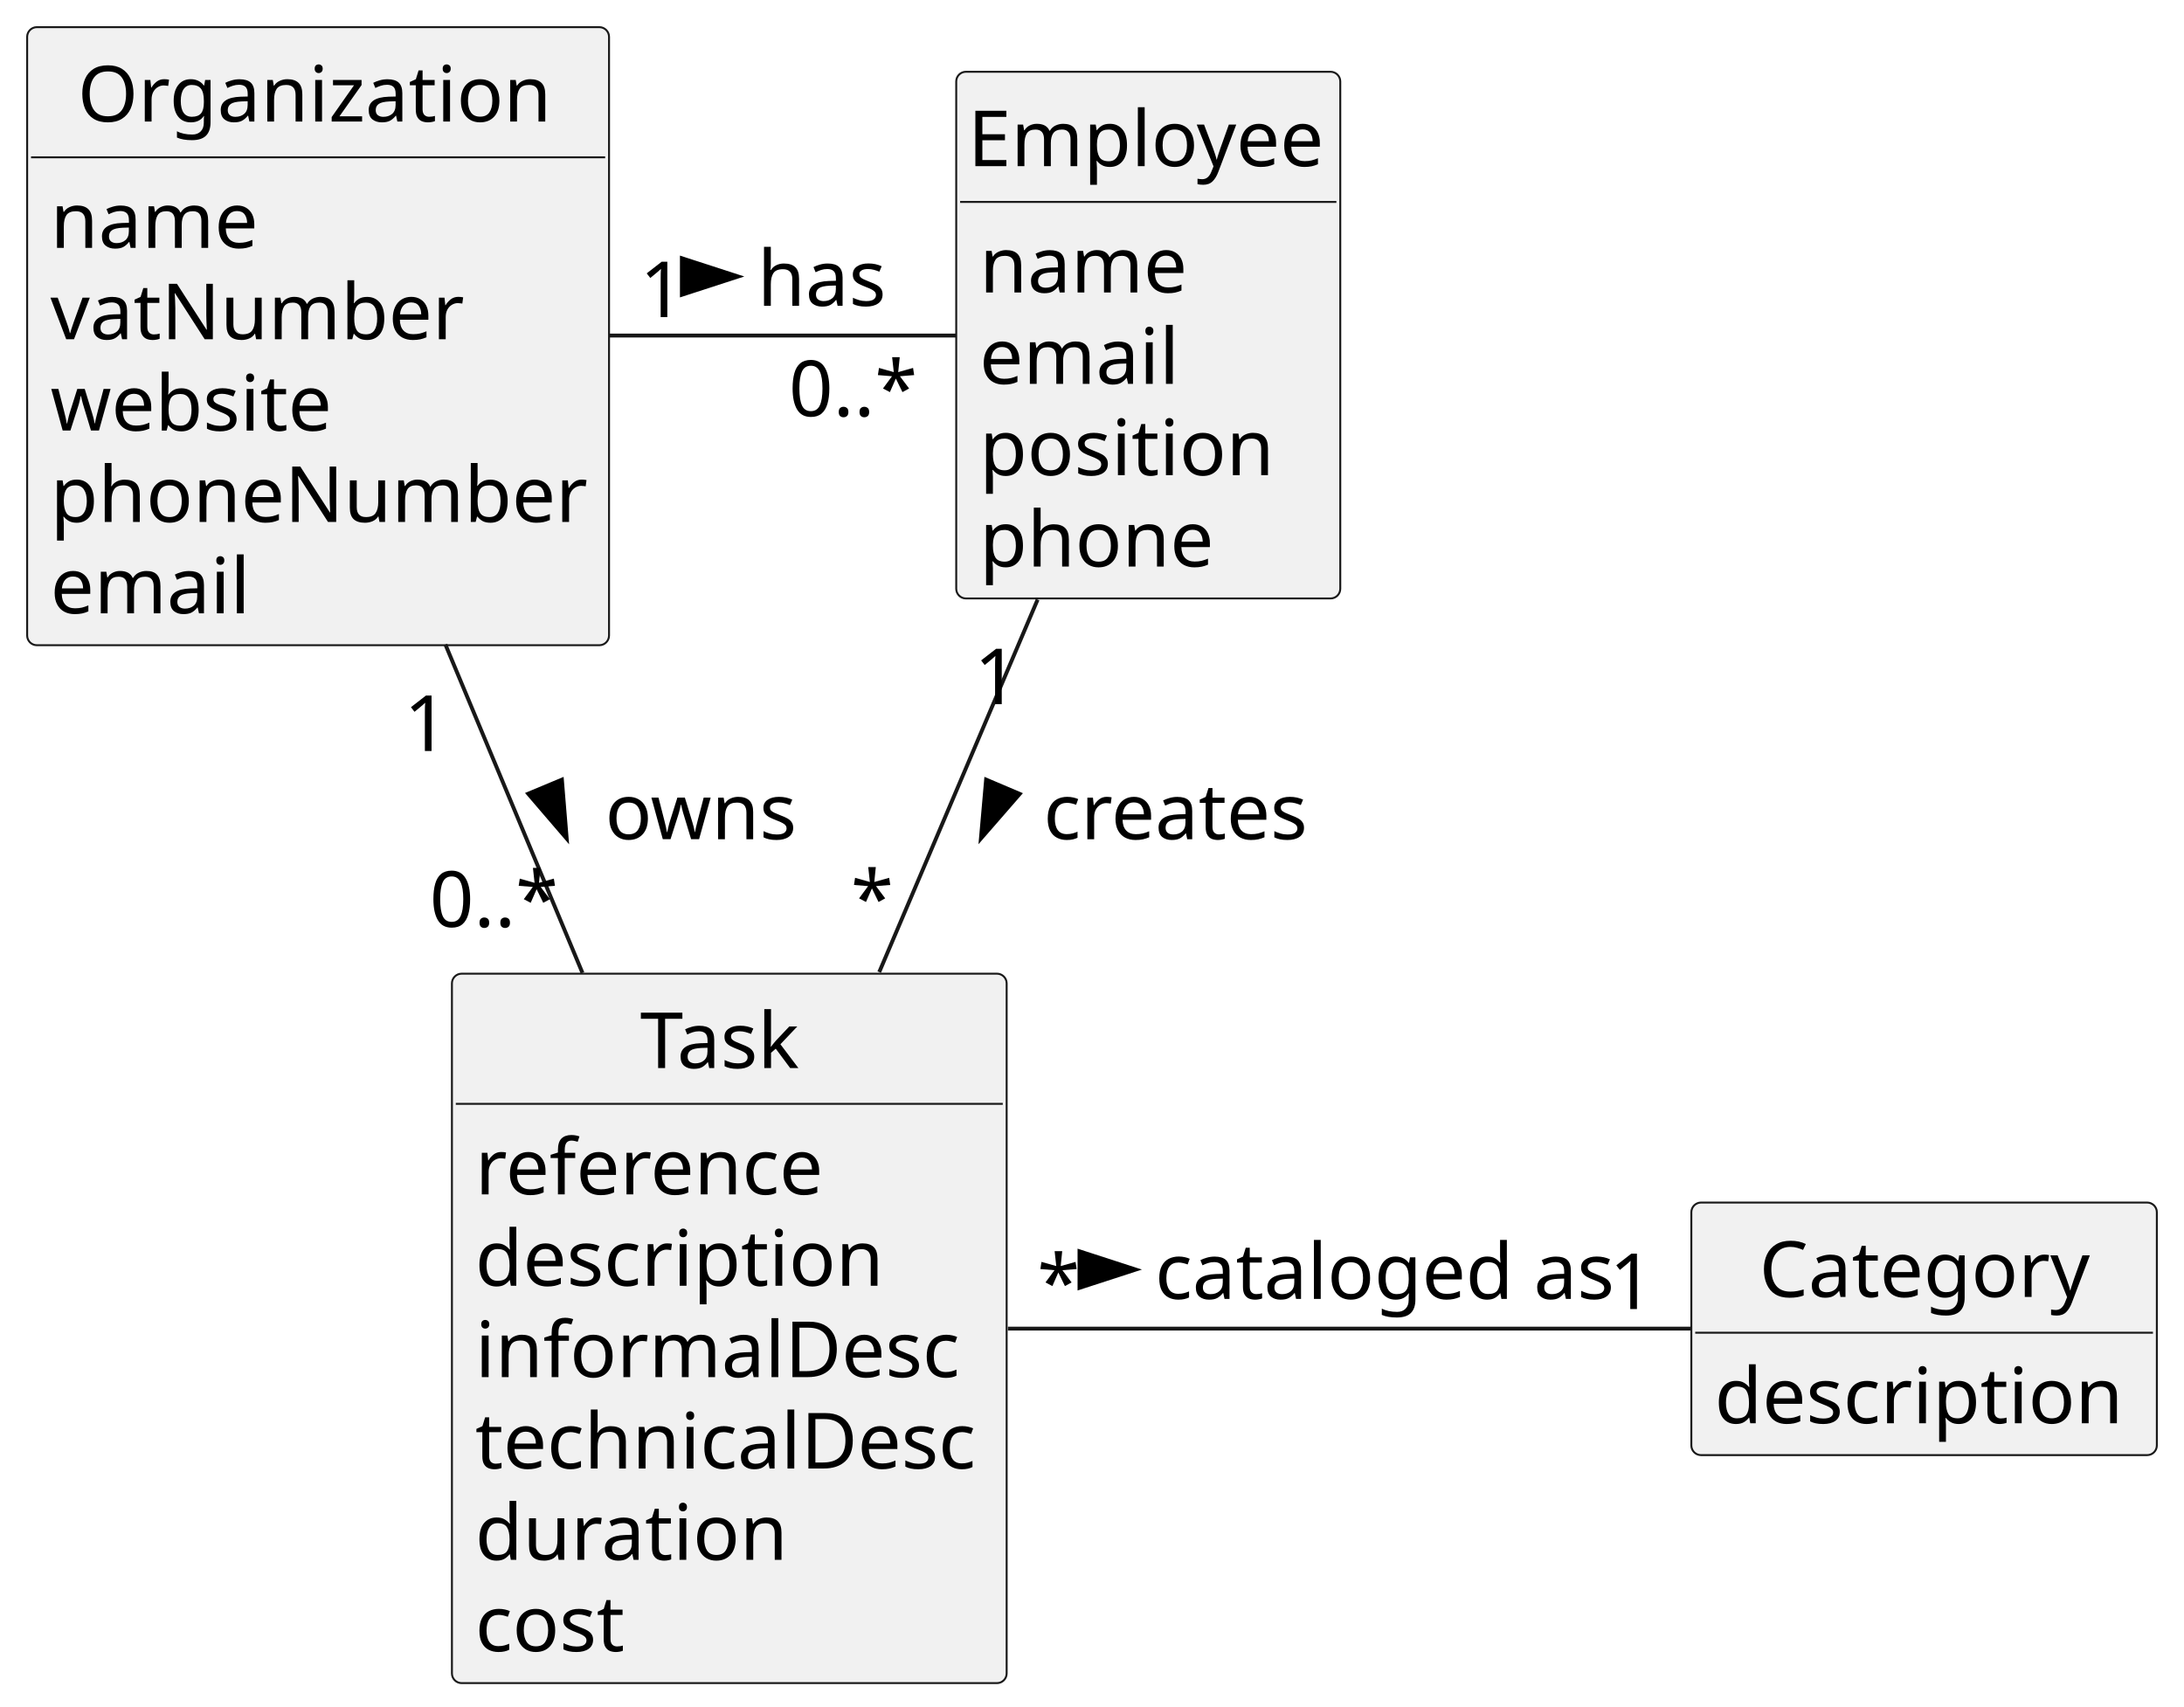
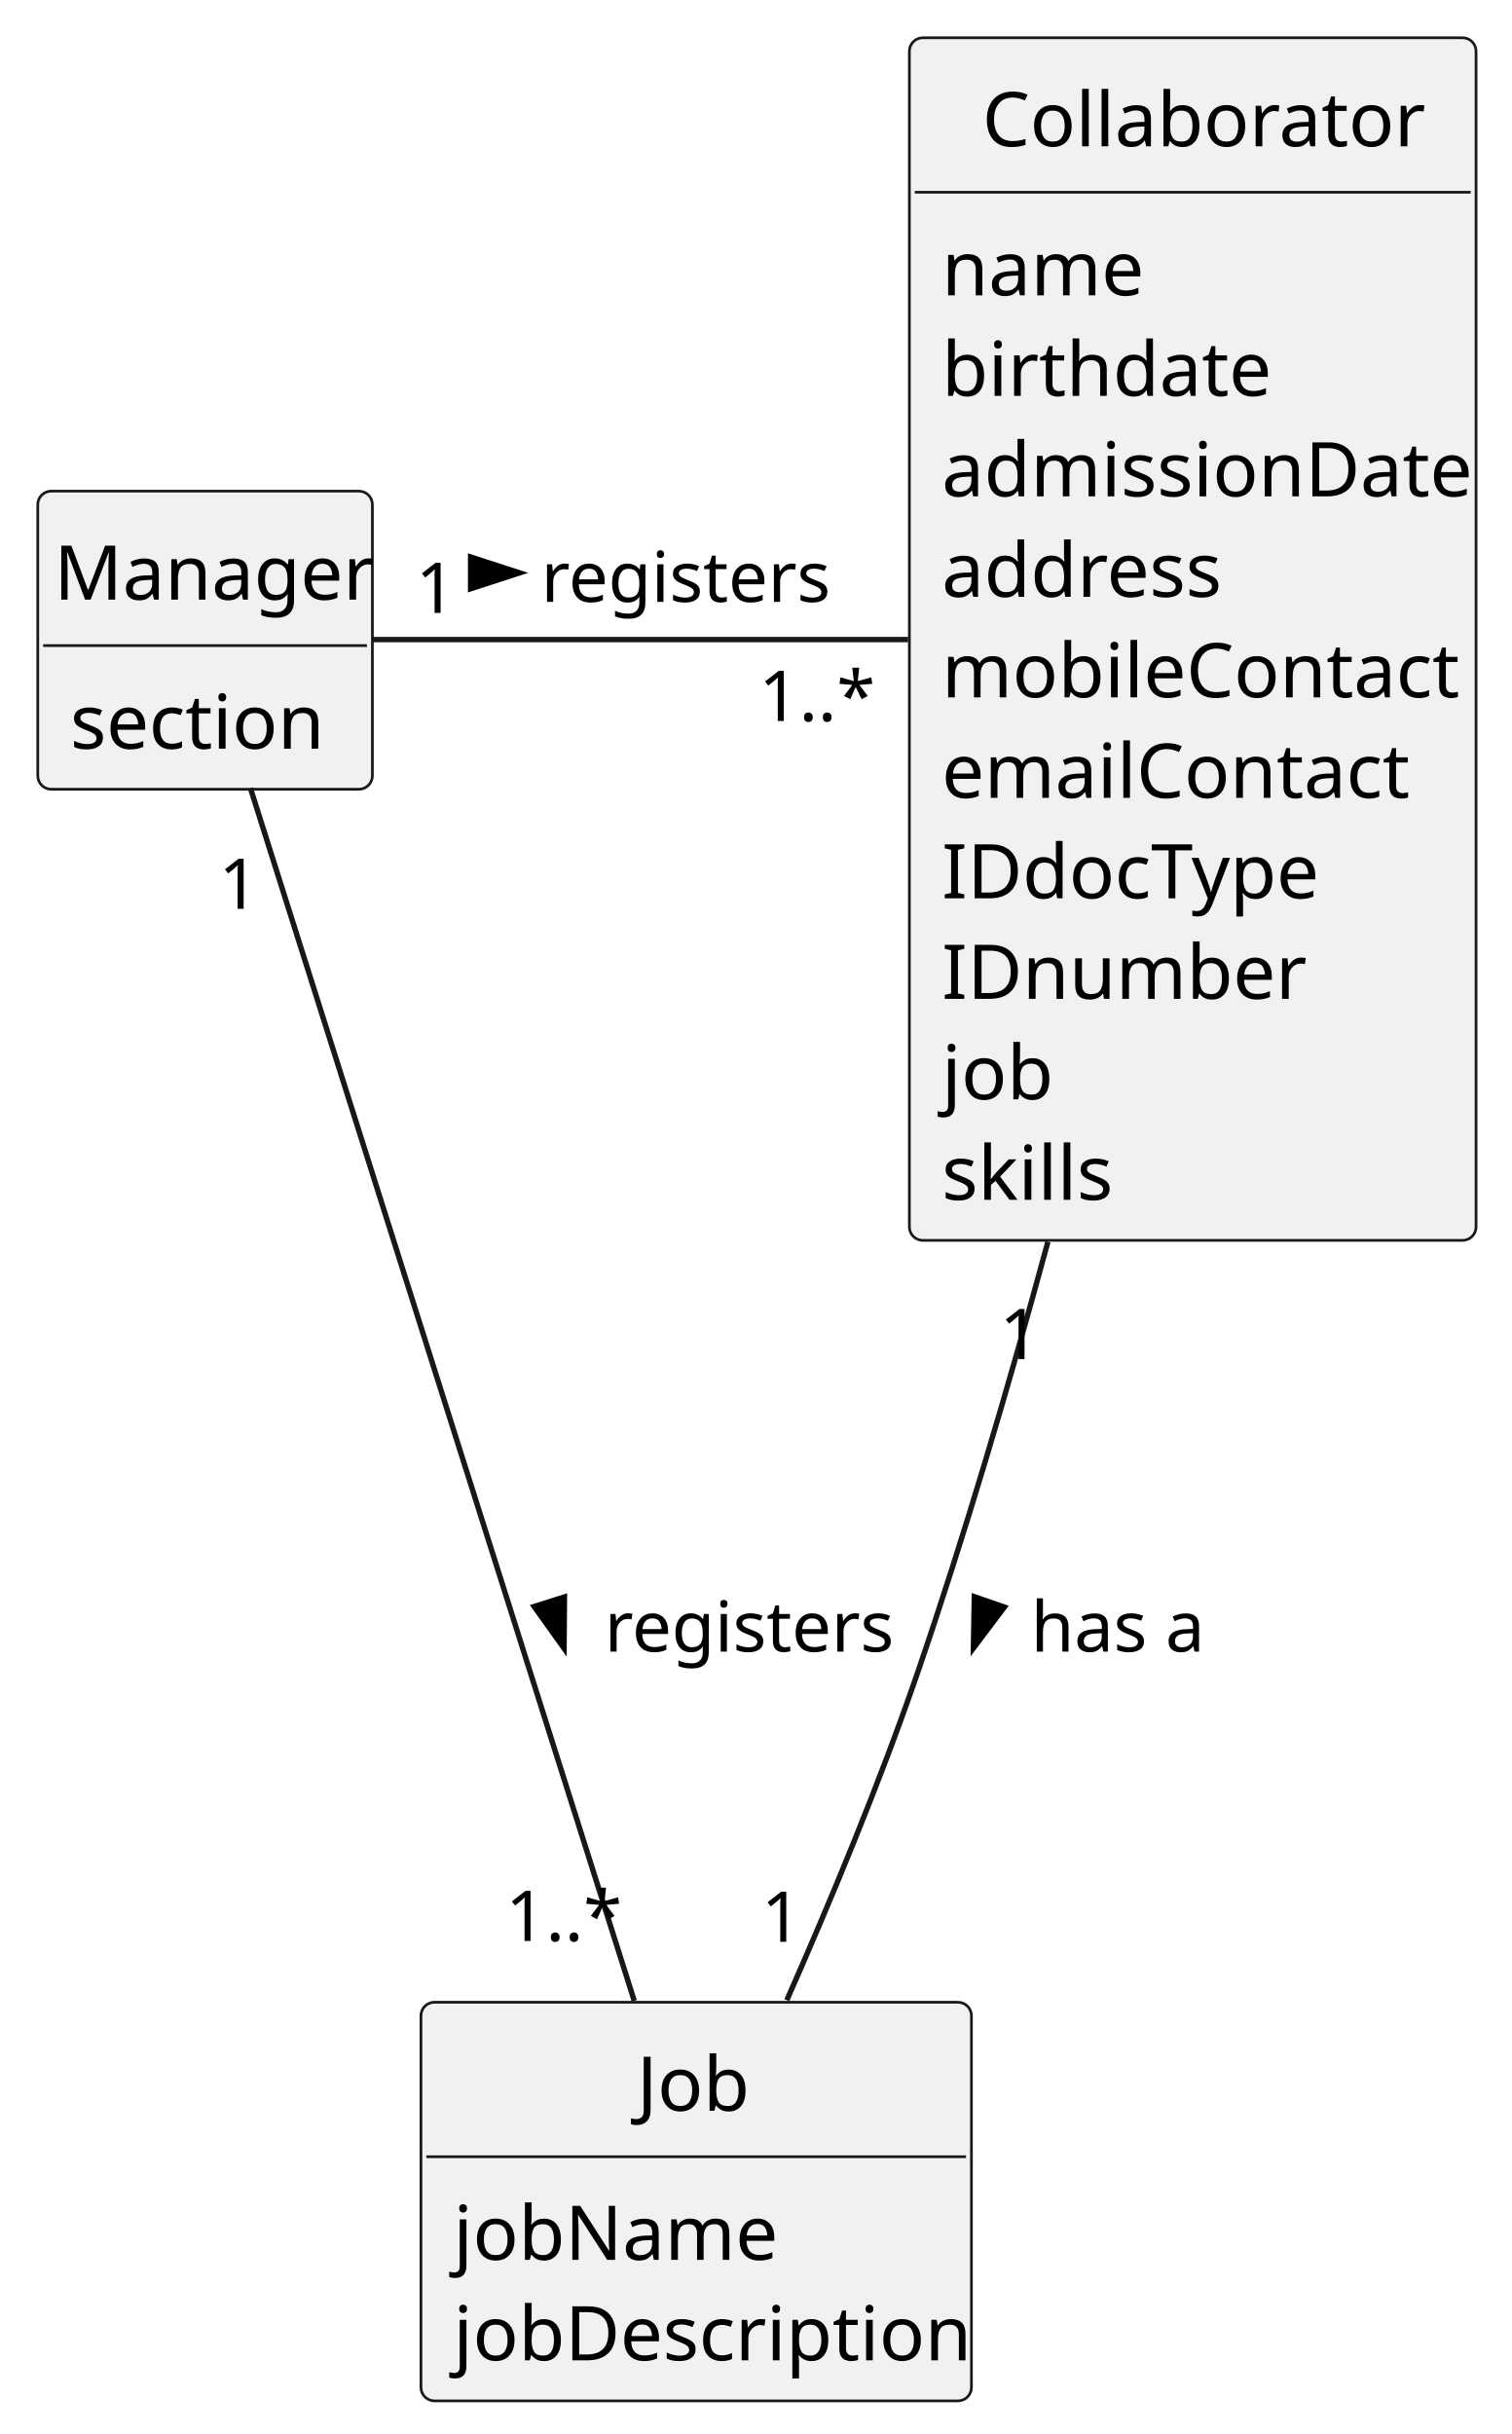
- <svg xmlns="http://www.w3.org/2000/svg" contentStyleType="text/css" height="440px" preserveAspectRatio="none" style="width:563px;height:440px;background:#FFFFFF;" version="1.1" viewBox="0 0 563 440" width="563px" zoomAndPan="magnify">
+ <svg xmlns="http://www.w3.org/2000/svg" contentStyleType="text/css" height="451px" preserveAspectRatio="none" style="width:280px;height:451px;background:#FFFFFF;" version="1.1" viewBox="0 0 280 451" width="280px" zoomAndPan="magnify">
  <defs />
  <g>
-     <g id="elem_Organization">
-       <rect codeLine="18" fill="#F1F1F1" height="159.328" id="Organization" rx="2.5" ry="2.5" style="stroke:#181818;stroke-width:0.5;" width="150" x="7" y="7" />
-       <text fill="#000000" font-family="sans-serif" font-size="20" lengthAdjust="spacing" textLength="124" x="20" y="31.336">Organization</text>
-       <line style="stroke:#181818;stroke-width:0.5;" x1="8" x2="156" y1="40.555" y2="40.555" />
-       <text fill="#000000" font-family="sans-serif" font-size="20" lengthAdjust="spacing" textLength="53" x="13" y="63.891">name</text>
-       <text fill="#000000" font-family="sans-serif" font-size="20" lengthAdjust="spacing" textLength="106" x="13" y="87.445">vatNumber</text>
-       <text fill="#000000" font-family="sans-serif" font-size="20" lengthAdjust="spacing" textLength="73" x="13" y="111">website</text>
-       <text fill="#000000" font-family="sans-serif" font-size="20" lengthAdjust="spacing" textLength="138" x="13" y="134.555">phoneNumber</text>
-       <text fill="#000000" font-family="sans-serif" font-size="20" lengthAdjust="spacing" textLength="53" x="13" y="158.109">email</text>
+     <g id="elem_Collaborator">
+       <rect codeLine="14" fill="#F1F1F1" height="222.832" id="Collaborator" rx="2.5" ry="2.5" style="stroke:#181818;stroke-width:0.5;" width="105" x="168.5" y="7" />
+       <text fill="#000000" font-family="sans-serif" font-size="14" lengthAdjust="spacing" textLength="78" x="182" y="27.107">Collaborator</text>
+       <line style="stroke:#181818;stroke-width:0.5;" x1="169.5" x2="272.5" y1="35.621" y2="35.621" />
+       <text fill="#000000" font-family="sans-serif" font-size="14" lengthAdjust="spacing" textLength="35" x="174.5" y="54.728">name</text>
+       <text fill="#000000" font-family="sans-serif" font-size="14" lengthAdjust="spacing" textLength="56" x="174.5" y="73.35">birthdate</text>
+       <text fill="#000000" font-family="sans-serif" font-size="14" lengthAdjust="spacing" textLength="93" x="174.5" y="91.971">admissionDate</text>
+       <text fill="#000000" font-family="sans-serif" font-size="14" lengthAdjust="spacing" textLength="51" x="174.5" y="110.592">address</text>
+       <text fill="#000000" font-family="sans-serif" font-size="14" lengthAdjust="spacing" textLength="90" x="174.5" y="129.213">mobileContact</text>
+       <text fill="#000000" font-family="sans-serif" font-size="14" lengthAdjust="spacing" textLength="82" x="174.5" y="147.834">emailContact</text>
+       <text fill="#000000" font-family="sans-serif" font-size="14" lengthAdjust="spacing" textLength="68" x="174.5" y="166.455">IDdocType</text>
+       <text fill="#000000" font-family="sans-serif" font-size="14" lengthAdjust="spacing" textLength="61" x="174.5" y="185.076">IDnumber</text>
+       <text fill="#000000" font-family="sans-serif" font-size="14" lengthAdjust="spacing" textLength="19" x="174.5" y="203.697">job</text>
+       <text fill="#000000" font-family="sans-serif" font-size="14" lengthAdjust="spacing" textLength="30" x="174.5" y="222.318">skills</text>
    </g>
-     <g id="elem_Task">
-       <rect codeLine="26" fill="#F1F1F1" height="182.883" id="Task" rx="2.5" ry="2.5" style="stroke:#181818;stroke-width:0.5;" width="143" x="116.5" y="251" />
-       <text fill="#000000" font-family="sans-serif" font-size="20" lengthAdjust="spacing" textLength="46" x="165" y="275.336">Task</text>
-       <line style="stroke:#181818;stroke-width:0.5;" x1="117.5" x2="258.5" y1="284.555" y2="284.555" />
-       <text fill="#000000" font-family="sans-serif" font-size="20" lengthAdjust="spacing" textLength="89" x="122.5" y="307.891">reference</text>
-       <text fill="#000000" font-family="sans-serif" font-size="20" lengthAdjust="spacing" textLength="108" x="122.5" y="331.445">description</text>
-       <text fill="#000000" font-family="sans-serif" font-size="20" lengthAdjust="spacing" textLength="127" x="122.5" y="355">informalDesc</text>
-       <text fill="#000000" font-family="sans-serif" font-size="20" lengthAdjust="spacing" textLength="131" x="122.5" y="378.555">technicalDesc</text>
-       <text fill="#000000" font-family="sans-serif" font-size="20" lengthAdjust="spacing" textLength="81" x="122.5" y="402.109">duration</text>
-       <text fill="#000000" font-family="sans-serif" font-size="20" lengthAdjust="spacing" textLength="39" x="122.5" y="425.664">cost</text>
+     <g id="elem_Manager">
+       <rect codeLine="28" fill="#F1F1F1" height="55.242" id="Manager" rx="2.5" ry="2.5" style="stroke:#181818;stroke-width:0.5;" width="62" x="7" y="91" />
+       <text fill="#000000" font-family="sans-serif" font-size="14" lengthAdjust="spacing" textLength="56" x="10" y="111.107">Manager</text>
+       <line style="stroke:#181818;stroke-width:0.5;" x1="8" x2="68" y1="119.621" y2="119.621" />
+       <text fill="#000000" font-family="sans-serif" font-size="14" lengthAdjust="spacing" textLength="45" x="13" y="138.728">section</text>
    </g>
-     <g id="elem_Category">
-       <rect codeLine="35" fill="#F1F1F1" height="65.109" id="Category" rx="2.5" ry="2.5" style="stroke:#181818;stroke-width:0.5;" width="120" x="436" y="310" />
-       <text fill="#000000" font-family="sans-serif" font-size="20" lengthAdjust="spacing" textLength="85" x="453.5" y="334.336">Category</text>
-       <line style="stroke:#181818;stroke-width:0.5;" x1="437" x2="555" y1="343.555" y2="343.555" />
-       <text fill="#000000" font-family="sans-serif" font-size="20" lengthAdjust="spacing" textLength="108" x="442" y="366.891">description</text>
+     <g id="elem_Job">
+       <rect codeLine="32" fill="#F1F1F1" height="73.863" id="Job" rx="2.5" ry="2.5" style="stroke:#181818;stroke-width:0.5;" width="102" x="78" y="371" />
+       <text fill="#000000" font-family="sans-serif" font-size="14" lengthAdjust="spacing" textLength="22" x="118" y="391.107">Job</text>
+       <line style="stroke:#181818;stroke-width:0.5;" x1="79" x2="179" y1="399.621" y2="399.621" />
+       <text fill="#000000" font-family="sans-serif" font-size="14" lengthAdjust="spacing" textLength="55" x="84" y="418.728">jobName</text>
+       <text fill="#000000" font-family="sans-serif" font-size="14" lengthAdjust="spacing" textLength="90" x="84" y="437.35">jobDescription</text>
    </g>
-     <g id="elem_Employee">
-       <rect codeLine="39" fill="#F1F1F1" height="135.773" id="Employee" rx="2.5" ry="2.5" style="stroke:#181818;stroke-width:0.5;" width="99" x="246.5" y="18.5" />
-       <text fill="#000000" font-family="sans-serif" font-size="20" lengthAdjust="spacing" textLength="93" x="249.5" y="42.836">Employee</text>
-       <line style="stroke:#181818;stroke-width:0.5;" x1="247.5" x2="344.5" y1="52.055" y2="52.055" />
-       <text fill="#000000" font-family="sans-serif" font-size="20" lengthAdjust="spacing" textLength="53" x="252.5" y="75.391">name</text>
-       <text fill="#000000" font-family="sans-serif" font-size="20" lengthAdjust="spacing" textLength="53" x="252.5" y="98.945">email</text>
-       <text fill="#000000" font-family="sans-serif" font-size="20" lengthAdjust="spacing" textLength="78" x="252.5" y="122.5">position</text>
-       <text fill="#000000" font-family="sans-serif" font-size="20" lengthAdjust="spacing" textLength="60" x="252.5" y="146.055">phone</text>
+     <g id="link_Collaborator_Job">
+       <path codeLine="36" d="M194.17,230.09 C187,256.48 178.78,284.42 170,310 C162.99,330.4 153.74,352.61 145.79,370.62 " fill="none" id="Collaborator-Job" style="stroke:#181818;stroke-width:1.0;" />
+       <polygon fill="#000000" points="180.372,305.373,186.096,297.777,180.538,295.864,180.372,305.373" style="stroke:#000000;stroke-width:1.0;" />
+       <text fill="#000000" font-family="sans-serif" font-size="13" lengthAdjust="spacing" textLength="32" x="191" y="306.028">has a</text>
+       <text fill="#000000" font-family="sans-serif" font-size="13" lengthAdjust="spacing" textLength="7" x="185.227" y="251.826">1</text>
+       <text fill="#000000" font-family="sans-serif" font-size="13" lengthAdjust="spacing" textLength="7" x="141.074" y="359.8">1</text>
    </g>
-     <g id="link_Organization_Employee">
-       <path codeLine="54" d="M157.15,86.5 C186.77,86.5 219.99,86.5 246.5,86.5 " fill="none" id="Organization-Employee" style="stroke:#181818;stroke-width:1.0;" />
-       <polygon fill="#000000" points="190.25,71.277,175.778,66.575,175.778,75.98,190.25,71.277" style="stroke:#000000;stroke-width:1.0;" />
-       <text fill="#000000" font-family="sans-serif" font-size="20" lengthAdjust="spacing" textLength="33" x="195.25" y="78.836">has</text>
-       <text fill="#000000" font-family="sans-serif" font-size="20" lengthAdjust="spacing" textLength="13" x="164.932" y="81.751">1</text>
-       <text fill="#000000" font-family="sans-serif" font-size="20" lengthAdjust="spacing" textLength="35" x="203.334" y="107.285">0..*</text>
+     <g id="link_Manager_Job">
+       <path codeLine="37" d="M46.4,146.03 C62.77,197.74 98.95,312.08 117.52,370.73 " fill="none" id="Manager-Job" style="stroke:#181818;stroke-width:1.0;" />
+       <polygon fill="#000000" points="104.509,305.412,104.581,295.902,98.977,297.676,104.509,305.412" style="stroke:#000000;stroke-width:1.0;" />
+       <text fill="#000000" font-family="sans-serif" font-size="13" lengthAdjust="spacing" textLength="50" x="112" y="306.028">registers</text>
+       <text fill="#000000" font-family="sans-serif" font-size="13" lengthAdjust="spacing" textLength="7" x="40.533" y="168.396">1</text>
+       <text fill="#000000" font-family="sans-serif" font-size="13" lengthAdjust="spacing" textLength="20" x="93.694" y="359.644">1..*</text>
    </g>
-     <g id="link_Organization_Task">
-       <path codeLine="55" d="M114.81,166.13 C126,192.94 138.6,223.13 150.15,250.8 " fill="none" id="Organization-Task" style="stroke:#181818;stroke-width:1.0;" />
-       <polygon fill="#000000" points="146.081,216.16,144.846,200.993,136.168,204.616,146.081,216.16" style="stroke:#000000;stroke-width:1.0;" />
-       <text fill="#000000" font-family="sans-serif" font-size="20" lengthAdjust="spacing" textLength="49" x="156" y="216.336">owns</text>
-       <text fill="#000000" font-family="sans-serif" font-size="20" lengthAdjust="spacing" textLength="13" x="104.153" y="193.592">1</text>
-       <text fill="#000000" font-family="sans-serif" font-size="20" lengthAdjust="spacing" textLength="35" x="110.739" y="238.939">0..*</text>
-     </g>
-     <g id="link_Employee_Task">
-       <path codeLine="57" d="M267.48,154.57 C254.98,183.96 240.12,218.92 226.65,250.6 " fill="none" id="Employee-Task" style="stroke:#181818;stroke-width:1.0;" />
-       <polygon fill="#000000" points="252.87,216.139,262.86,204.661,254.205,200.981,252.87,216.139" style="stroke:#000000;stroke-width:1.0;" />
-       <text fill="#000000" font-family="sans-serif" font-size="20" lengthAdjust="spacing" textLength="68" x="269" y="216.336">creates</text>
-       <text fill="#000000" font-family="sans-serif" font-size="20" lengthAdjust="spacing" textLength="13" x="251.142" y="181.527">1</text>
-       <text fill="#000000" font-family="sans-serif" font-size="20" lengthAdjust="spacing" textLength="10" x="219.332" y="238.723">*</text>
-     </g>
-     <g id="link_Task_Category">
-       <path codeLine="59" d="M259.82,342.5 C313.33,342.5 385.55,342.5 435.99,342.5 " fill="none" id="Task-Category" style="stroke:#181818;stroke-width:1.0;" />
-       <polygon fill="#000000" points="292.75,327.277,278.278,322.575,278.278,331.98,292.75,327.277" style="stroke:#000000;stroke-width:1.0;" />
-       <text fill="#000000" font-family="sans-serif" font-size="20" lengthAdjust="spacing" textLength="120" x="297.75" y="334.836">cataloged as</text>
-       <text fill="#000000" font-family="sans-serif" font-size="20" lengthAdjust="spacing" textLength="10" x="267.382" y="337.737">*</text>
-       <text fill="#000000" font-family="sans-serif" font-size="20" lengthAdjust="spacing" textLength="13" x="414.884" y="337.462">1</text>
+     <g id="link_Manager_Collaborator">
+       <path codeLine="38" d="M69.04,118.5 C96.17,118.5 136.12,118.5 168.26,118.5 " fill="none" id="Manager-Collaborator" style="stroke:#181818;stroke-width:1.0;" />
+       <polygon fill="#000000" points="96.25,106.145,87.205,103.207,87.205,109.084,96.25,106.145" style="stroke:#000000;stroke-width:1.0;" />
+       <text fill="#000000" font-family="sans-serif" font-size="13" lengthAdjust="spacing" textLength="50" x="100.25" y="111.528">registers</text>
+       <text fill="#000000" font-family="sans-serif" font-size="13" lengthAdjust="spacing" textLength="7" x="77.027" y="113.568">1</text>
+       <text fill="#000000" font-family="sans-serif" font-size="13" lengthAdjust="spacing" textLength="20" x="140.614" y="133.592">1..*</text>
    </g>
  </g>
</svg>
